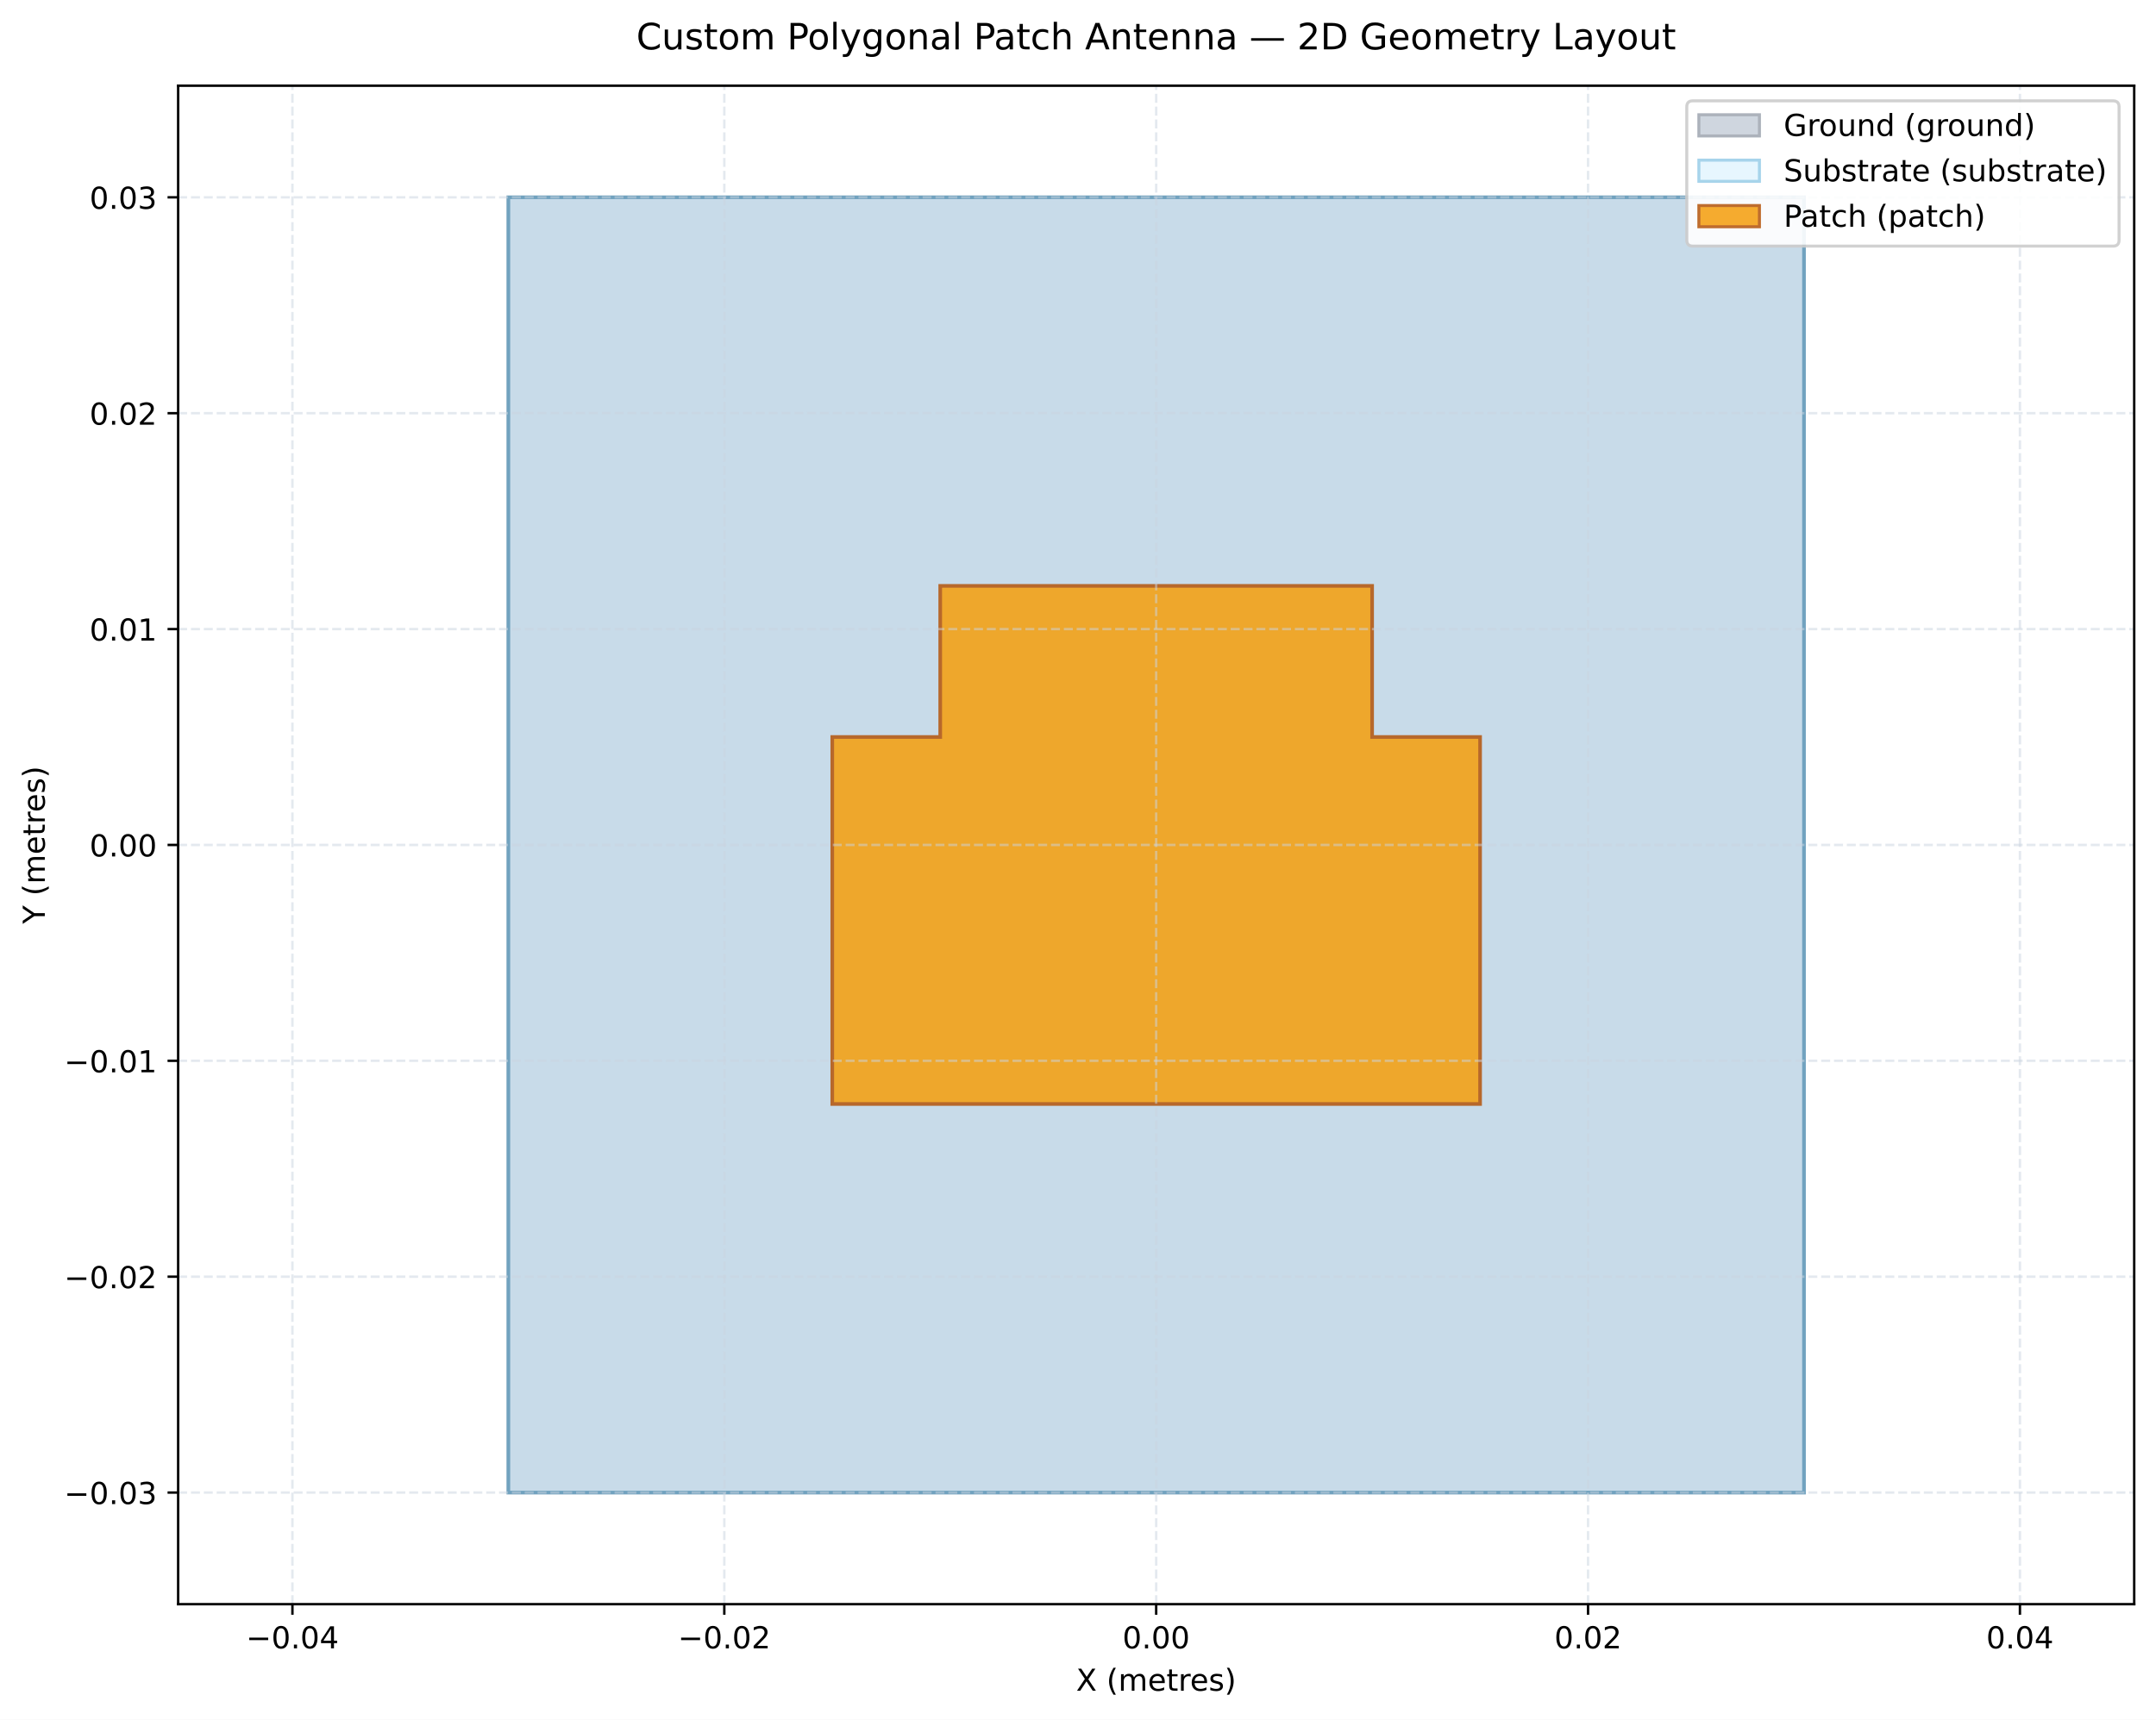
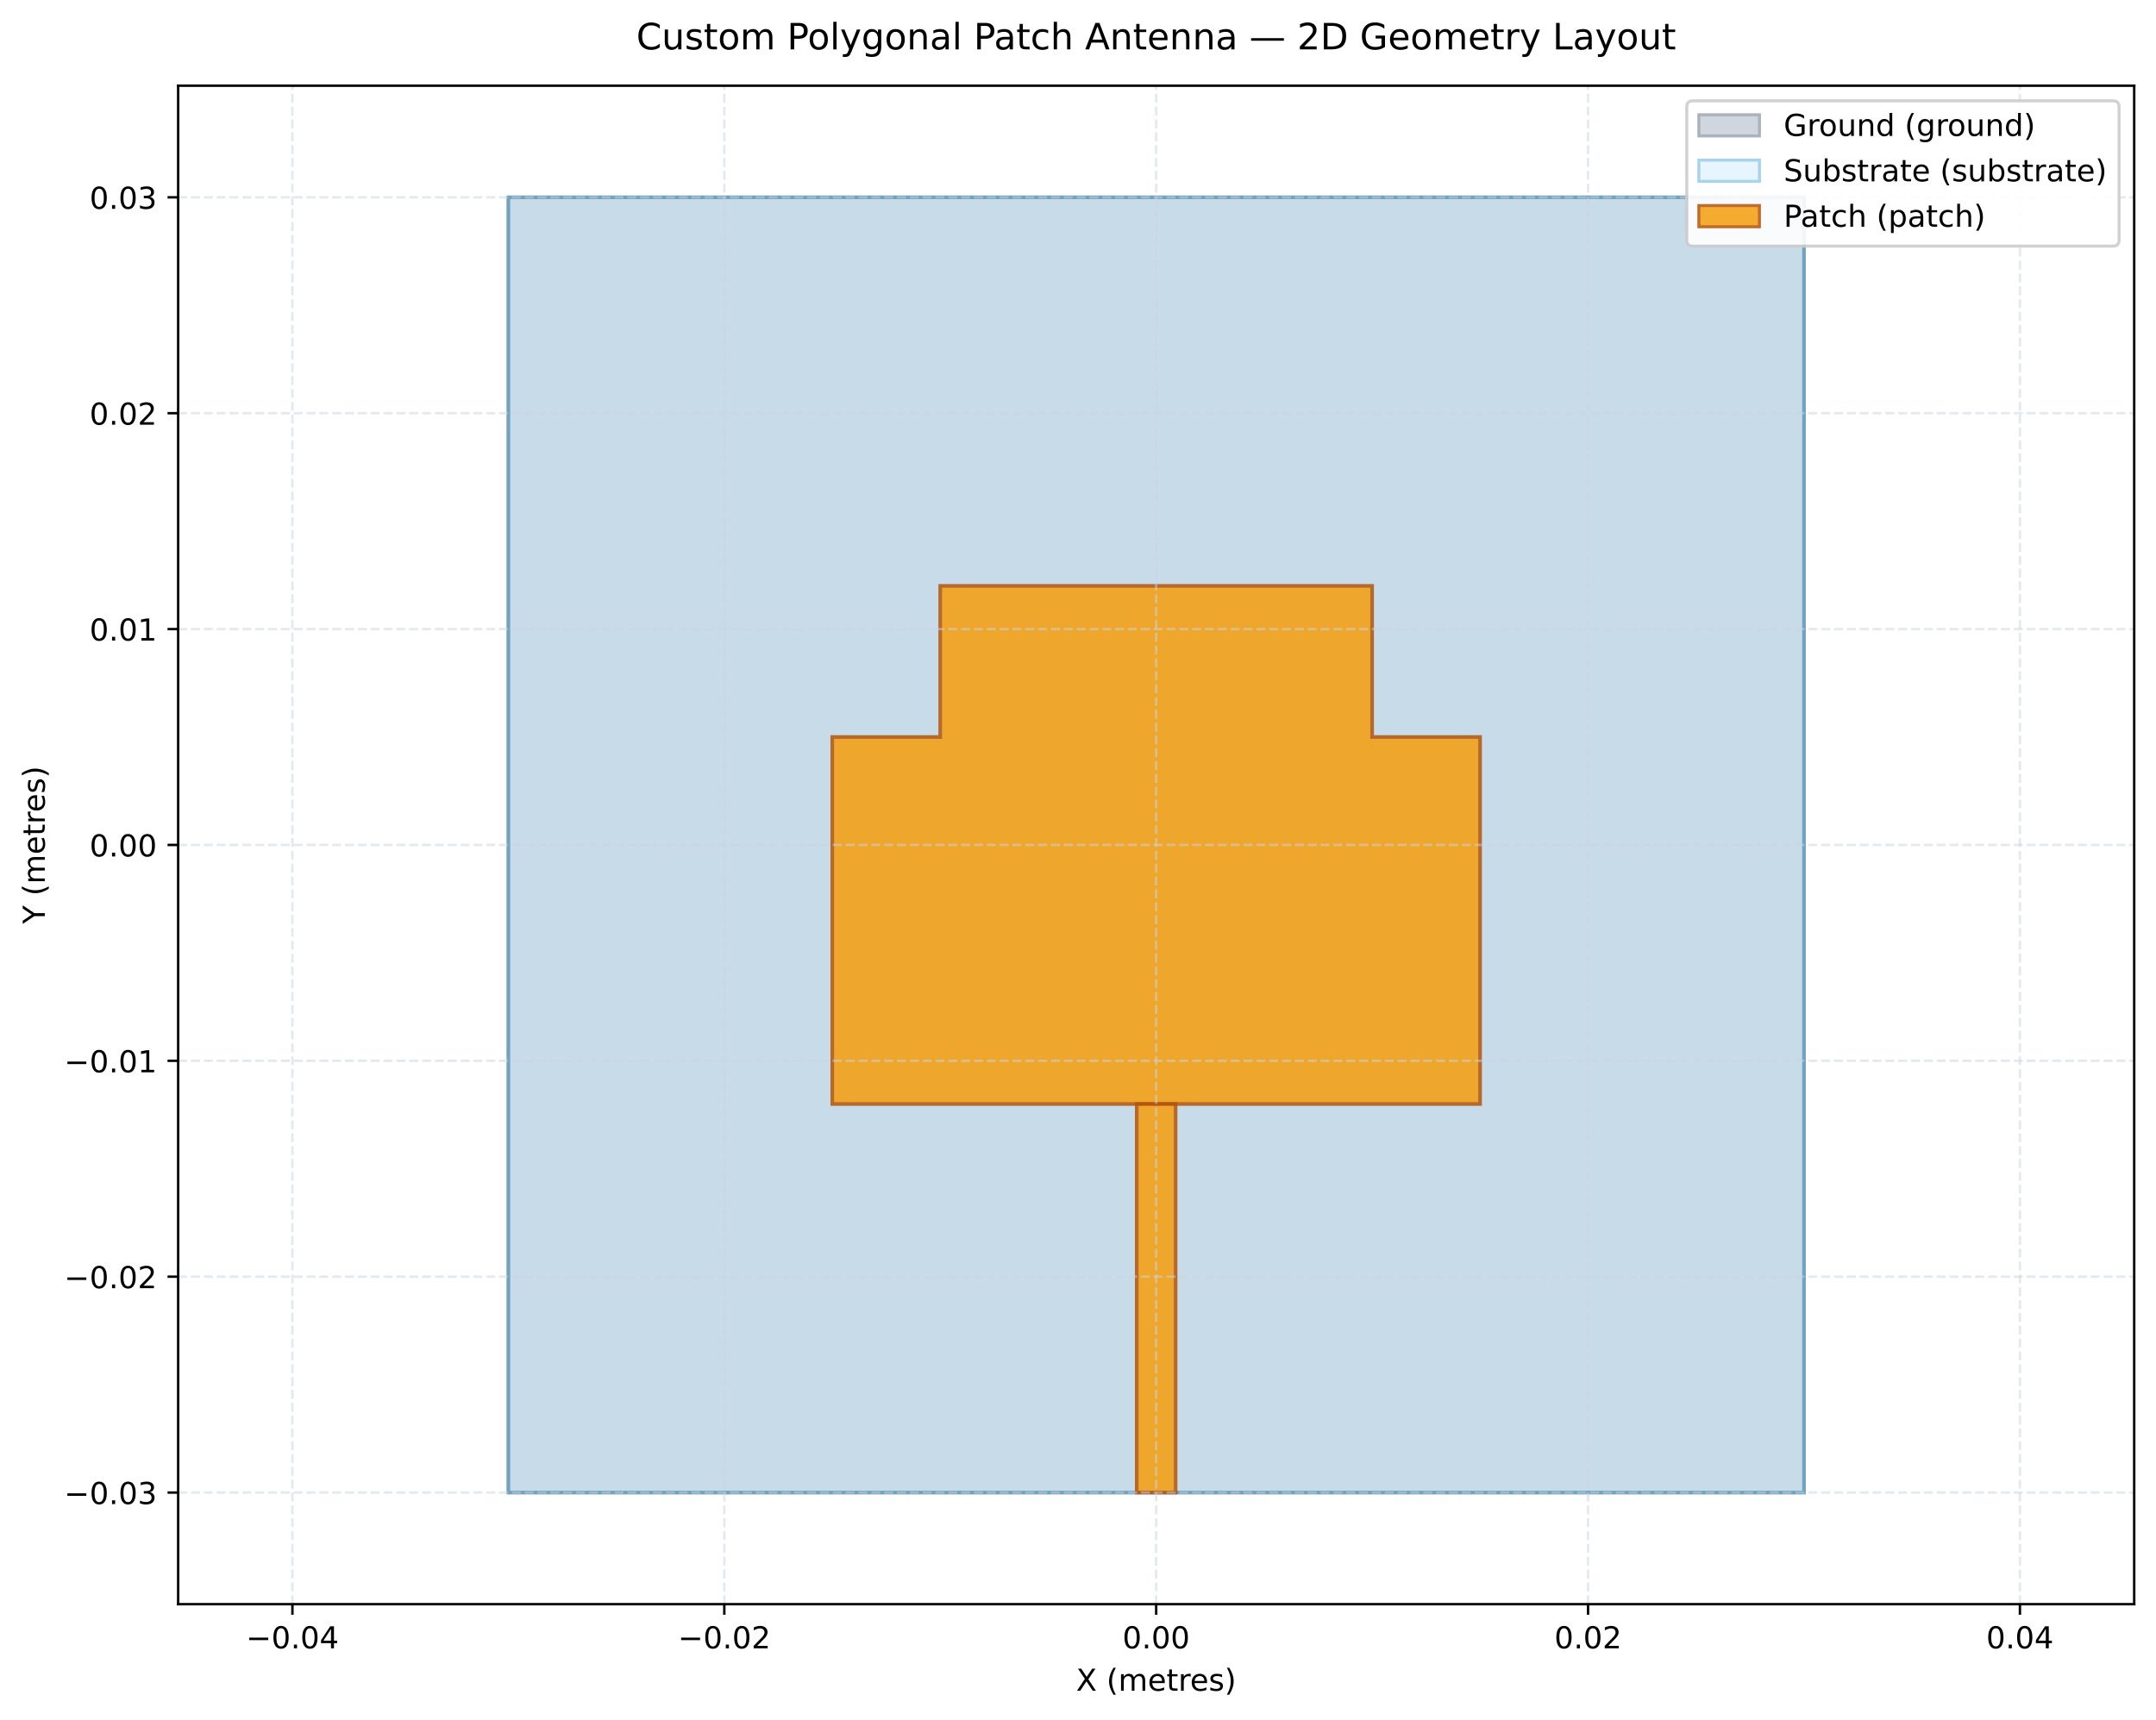
<svg xmlns="http://www.w3.org/2000/svg" xmlns:xlink="http://www.w3.org/1999/xlink" width="712.163pt" height="568.236pt" viewBox="0 0 712.163 568.236" version="1.1">
  <defs>
    <style type="text/css">*{stroke-linejoin: round; stroke-linecap: butt}</style>
  </defs>
  <g id="figure_1">
    <g id="patch_1">
      <path d="M 0 568.236  L 712.163 568.236  L 712.163 0  L 0 0  z " style="fill: #ffffff" />
    </g>
    <g id="axes_1">
      <g id="patch_2">
        <path d="M 58.845 530.036  L 704.963 530.036  L 704.963 28.318  L 58.845 28.318  z " style="fill: #ffffff" />
      </g>
      <g id="patch_3">
-         <path d="M 167.921 493.16  L 595.887 493.16  L 595.887 65.194  L 167.921 65.194  z " clip-path="url(#pcce53fc1cd)" style="fill: #94a3b8; opacity: 0.45; stroke: #475569; stroke-width: 1.2; stroke-linejoin: miter" />
+         <path d="M 167.921 493.16  L 595.887 493.16  L 595.887 65.194  L 167.921 65.194  z " clip-path="url(#p1b283e6606)" style="fill: #94a3b8; opacity: 0.45; stroke: #475569; stroke-width: 1.2; stroke-linejoin: miter" />
      </g>
      <g id="patch_4">
-         <path d="M 167.921 493.16  L 595.887 493.16  L 595.887 65.194  L 167.921 65.194  z " clip-path="url(#pcce53fc1cd)" style="fill: #bae6fd; opacity: 0.35; stroke: #0284c7; stroke-width: 1.2; stroke-linejoin: miter" />
+         <path d="M 167.921 493.16  L 595.887 493.16  L 595.887 65.194  L 167.921 65.194  z " clip-path="url(#p1b283e6606)" style="fill: #bae6fd; opacity: 0.35; stroke: #0284c7; stroke-width: 1.2; stroke-linejoin: miter" />
      </g>
      <g id="patch_5">
-         <path d="M 274.913 364.77  L 488.896 364.77  L 488.896 243.513  L 453.232 243.513  L 453.232 193.584  L 310.576 193.584  L 310.576 243.513  L 274.913 243.513  z " clip-path="url(#pcce53fc1cd)" style="fill: #f59e0b; opacity: 0.85; stroke: #b45309; stroke-width: 1.2; stroke-linejoin: miter" />
+         <path d="M 274.913 364.77  L 488.896 364.77  L 488.896 243.513  L 453.232 243.513  L 453.232 193.584  L 310.576 193.584  L 310.576 243.513  L 274.913 243.513  z " clip-path="url(#p1b283e6606)" style="fill: #f59e0b; opacity: 0.85; stroke: #b45309; stroke-width: 1.2; stroke-linejoin: miter" />
+       </g>
+       <g id="patch_6">
+         <path d="M 375.485 493.16  L 388.324 493.16  L 388.324 364.77  L 375.485 364.77  z " clip-path="url(#p1b283e6606)" style="fill: #f59e0b; opacity: 0.85; stroke: #b45309; stroke-width: 1.2; stroke-linejoin: miter" />
      </g>
      <g id="matplotlib.axis_1">
        <g id="xtick_1">
          <g id="line2d_1">
-             <path d="M 96.593 530.036  L 96.593 28.318  " clip-path="url(#pcce53fc1cd)" style="fill: none; stroke-dasharray: 2.96,1.28; stroke-dashoffset: 0; stroke: #cbd5e1; stroke-opacity: 0.5; stroke-width: 0.8" />
+             <path d="M 96.593 530.036  L 96.593 28.318  " clip-path="url(#p1b283e6606)" style="fill: none; stroke-dasharray: 2.96,1.28; stroke-dashoffset: 0; stroke: #cbd5e1; stroke-opacity: 0.5; stroke-width: 0.8" />
          </g>
          <g id="line2d_2">
            <defs>
-               <path id="m9ee9eea038" d="M 0 0  L 0 3.5  " style="stroke: #000000; stroke-width: 0.8" />
-             </defs>
-             <g>
-               <use xlink:href="#m9ee9eea038" x="96.593" y="530.036" style="stroke: #000000; stroke-width: 0.8" />
+               <path id="m47065c0ee1" d="M 0 0  L 0 3.5  " style="stroke: #000000; stroke-width: 0.8" />
+             </defs>
+             <g>
+               <use xlink:href="#m47065c0ee1" x="96.593" y="530.036" style="stroke: #000000; stroke-width: 0.8" />
            </g>
          </g>
          <g id="text_1">
            <g transform="translate(81.27075 544.6334) scale(0.1 -0.1)">
              <defs>
                <path id="DejaVuSans-c9c" d="M 678 2272  L 4684 2272  L 4684 1741  L 678 1741  L 678 2272  z " transform="scale(0.015625)" />
                <path id="DejaVuSans-13" d="M 2034 4250  Q 1547 4250 1301 3770  Q 1056 3291 1056 2328  Q 1056 1369 1301 889  Q 1547 409 2034 409  Q 2525 409 2770 889  Q 3016 1369 3016 2328  Q 3016 3291 2770 3770  Q 2525 4250 2034 4250  z M 2034 4750  Q 2819 4750 3233 4129  Q 3647 3509 3647 2328  Q 3647 1150 3233 529  Q 2819 -91 2034 -91  Q 1250 -91 836 529  Q 422 1150 422 2328  Q 422 3509 836 4129  Q 1250 4750 2034 4750  z " transform="scale(0.015625)" />
                <path id="DejaVuSans-11" d="M 684 794  L 1344 794  L 1344 0  L 684 0  L 684 794  z " transform="scale(0.015625)" />
                <path id="DejaVuSans-17" d="M 2419 4116  L 825 1625  L 2419 1625  L 2419 4116  z M 2253 4666  L 3047 4666  L 3047 1625  L 3713 1625  L 3713 1100  L 3047 1100  L 3047 0  L 2419 0  L 2419 1100  L 313 1100  L 313 1709  L 2253 4666  z " transform="scale(0.015625)" />
              </defs>
              <use xlink:href="#DejaVuSans-c9c" />
              <use xlink:href="#DejaVuSans-13" transform="translate(83.79688 0)" />
              <use xlink:href="#DejaVuSans-11" transform="translate(147.4219 0)" />
              <use xlink:href="#DejaVuSans-13" transform="translate(179.2031 0)" />
              <use xlink:href="#DejaVuSans-17" transform="translate(242.8281 0)" />
            </g>
          </g>
        </g>
        <g id="xtick_2">
          <g id="line2d_3">
-             <path d="M 239.249 530.036  L 239.249 28.318  " clip-path="url(#pcce53fc1cd)" style="fill: none; stroke-dasharray: 2.96,1.28; stroke-dashoffset: 0; stroke: #cbd5e1; stroke-opacity: 0.5; stroke-width: 0.8" />
+             <path d="M 239.249 530.036  L 239.249 28.318  " clip-path="url(#p1b283e6606)" style="fill: none; stroke-dasharray: 2.96,1.28; stroke-dashoffset: 0; stroke: #cbd5e1; stroke-opacity: 0.5; stroke-width: 0.8" />
          </g>
          <g id="line2d_4">
            <g>
-               <use xlink:href="#m9ee9eea038" x="239.249" y="530.036" style="stroke: #000000; stroke-width: 0.8" />
+               <use xlink:href="#m47065c0ee1" x="239.249" y="530.036" style="stroke: #000000; stroke-width: 0.8" />
            </g>
          </g>
          <g id="text_2">
            <g transform="translate(223.9261 544.6334) scale(0.1 -0.1)">
              <defs>
                <path id="DejaVuSans-15" d="M 1228 531  L 3431 531  L 3431 0  L 469 0  L 469 531  Q 828 903 1448 1529  Q 2069 2156 2228 2338  Q 2531 2678 2651 2914  Q 2772 3150 2772 3378  Q 2772 3750 2511 3984  Q 2250 4219 1831 4219  Q 1534 4219 1204 4116  Q 875 4013 500 3803  L 500 4441  Q 881 4594 1212 4672  Q 1544 4750 1819 4750  Q 2544 4750 2975 4387  Q 3406 4025 3406 3419  Q 3406 3131 3298 2873  Q 3191 2616 2906 2266  Q 2828 2175 2409 1742  Q 1991 1309 1228 531  z " transform="scale(0.015625)" />
              </defs>
              <use xlink:href="#DejaVuSans-c9c" />
              <use xlink:href="#DejaVuSans-13" transform="translate(83.79688 0)" />
              <use xlink:href="#DejaVuSans-11" transform="translate(147.4219 0)" />
              <use xlink:href="#DejaVuSans-13" transform="translate(179.2031 0)" />
              <use xlink:href="#DejaVuSans-15" transform="translate(242.8281 0)" />
            </g>
          </g>
        </g>
        <g id="xtick_3">
          <g id="line2d_5">
-             <path d="M 381.904 530.036  L 381.904 28.318  " clip-path="url(#pcce53fc1cd)" style="fill: none; stroke-dasharray: 2.96,1.28; stroke-dashoffset: 0; stroke: #cbd5e1; stroke-opacity: 0.5; stroke-width: 0.8" />
+             <path d="M 381.904 530.036  L 381.904 28.318  " clip-path="url(#p1b283e6606)" style="fill: none; stroke-dasharray: 2.96,1.28; stroke-dashoffset: 0; stroke: #cbd5e1; stroke-opacity: 0.5; stroke-width: 0.8" />
          </g>
          <g id="line2d_6">
            <g>
-               <use xlink:href="#m9ee9eea038" x="381.904" y="530.036" style="stroke: #000000; stroke-width: 0.8" />
+               <use xlink:href="#m47065c0ee1" x="381.904" y="530.036" style="stroke: #000000; stroke-width: 0.8" />
            </g>
          </g>
          <g id="text_3">
            <g transform="translate(370.7713 544.6334) scale(0.1 -0.1)">
              <use xlink:href="#DejaVuSans-13" />
              <use xlink:href="#DejaVuSans-11" transform="translate(63.625 0)" />
              <use xlink:href="#DejaVuSans-13" transform="translate(95.40625 0)" />
              <use xlink:href="#DejaVuSans-13" transform="translate(159.0312 0)" />
            </g>
          </g>
        </g>
        <g id="xtick_4">
          <g id="line2d_7">
-             <path d="M 524.56 530.036  L 524.56 28.318  " clip-path="url(#pcce53fc1cd)" style="fill: none; stroke-dasharray: 2.96,1.28; stroke-dashoffset: 0; stroke: #cbd5e1; stroke-opacity: 0.5; stroke-width: 0.8" />
+             <path d="M 524.56 530.036  L 524.56 28.318  " clip-path="url(#p1b283e6606)" style="fill: none; stroke-dasharray: 2.96,1.28; stroke-dashoffset: 0; stroke: #cbd5e1; stroke-opacity: 0.5; stroke-width: 0.8" />
          </g>
          <g id="line2d_8">
            <g>
-               <use xlink:href="#m9ee9eea038" x="524.56" y="530.036" style="stroke: #000000; stroke-width: 0.8" />
+               <use xlink:href="#m47065c0ee1" x="524.56" y="530.036" style="stroke: #000000; stroke-width: 0.8" />
            </g>
          </g>
          <g id="text_4">
            <g transform="translate(513.4267 544.6334) scale(0.1 -0.1)">
              <use xlink:href="#DejaVuSans-13" />
              <use xlink:href="#DejaVuSans-11" transform="translate(63.625 0)" />
              <use xlink:href="#DejaVuSans-13" transform="translate(95.40625 0)" />
              <use xlink:href="#DejaVuSans-15" transform="translate(159.0312 0)" />
            </g>
          </g>
        </g>
        <g id="xtick_5">
          <g id="line2d_9">
-             <path d="M 667.215 530.036  L 667.215 28.318  " clip-path="url(#pcce53fc1cd)" style="fill: none; stroke-dasharray: 2.96,1.28; stroke-dashoffset: 0; stroke: #cbd5e1; stroke-opacity: 0.5; stroke-width: 0.8" />
+             <path d="M 667.215 530.036  L 667.215 28.318  " clip-path="url(#p1b283e6606)" style="fill: none; stroke-dasharray: 2.96,1.28; stroke-dashoffset: 0; stroke: #cbd5e1; stroke-opacity: 0.5; stroke-width: 0.8" />
          </g>
          <g id="line2d_10">
            <g>
-               <use xlink:href="#m9ee9eea038" x="667.215" y="530.036" style="stroke: #000000; stroke-width: 0.8" />
+               <use xlink:href="#m47065c0ee1" x="667.215" y="530.036" style="stroke: #000000; stroke-width: 0.8" />
            </g>
          </g>
          <g id="text_5">
            <g transform="translate(656.0821 544.6334) scale(0.1 -0.1)">
              <use xlink:href="#DejaVuSans-13" />
              <use xlink:href="#DejaVuSans-11" transform="translate(63.625 0)" />
              <use xlink:href="#DejaVuSans-13" transform="translate(95.40625 0)" />
              <use xlink:href="#DejaVuSans-17" transform="translate(159.0312 0)" />
            </g>
          </g>
        </g>
        <g id="text_6">
          <g transform="translate(355.4549 558.6334) scale(0.1 -0.1)">
            <defs>
              <path id="DejaVuSans-3b" d="M 403 4666  L 1081 4666  L 2241 2931  L 3406 4666  L 4084 4666  L 2584 2425  L 4184 0  L 3506 0  L 2194 1984  L 872 0  L 191 0  L 1856 2491  L 403 4666  z " transform="scale(0.015625)" />
              <path id="DejaVuSans-3" transform="scale(0.015625)" />
              <path id="DejaVuSans-b" d="M 1984 4856  Q 1566 4138 1362 3434  Q 1159 2731 1159 2009  Q 1159 1288 1364 580  Q 1569 -128 1984 -844  L 1484 -844  Q 1016 -109 783 600  Q 550 1309 550 2009  Q 550 2706 781 3412  Q 1013 4119 1484 4856  L 1984 4856  z " transform="scale(0.015625)" />
              <path id="DejaVuSans-50" d="M 3328 2828  Q 3544 3216 3844 3400  Q 4144 3584 4550 3584  Q 5097 3584 5394 3201  Q 5691 2819 5691 2113  L 5691 0  L 5113 0  L 5113 2094  Q 5113 2597 4934 2840  Q 4756 3084 4391 3084  Q 3944 3084 3684 2787  Q 3425 2491 3425 1978  L 3425 0  L 2847 0  L 2847 2094  Q 2847 2600 2669 2842  Q 2491 3084 2119 3084  Q 1678 3084 1418 2786  Q 1159 2488 1159 1978  L 1159 0  L 581 0  L 581 3500  L 1159 3500  L 1159 2956  Q 1356 3278 1631 3431  Q 1906 3584 2284 3584  Q 2666 3584 2933 3390  Q 3200 3197 3328 2828  z " transform="scale(0.015625)" />
              <path id="DejaVuSans-48" d="M 3597 1894  L 3597 1613  L 953 1613  Q 991 1019 1311 708  Q 1631 397 2203 397  Q 2534 397 2845 478  Q 3156 559 3463 722  L 3463 178  Q 3153 47 2828 -22  Q 2503 -91 2169 -91  Q 1331 -91 842 396  Q 353 884 353 1716  Q 353 2575 817 3079  Q 1281 3584 2069 3584  Q 2775 3584 3186 3129  Q 3597 2675 3597 1894  z M 3022 2063  Q 3016 2534 2758 2815  Q 2500 3097 2075 3097  Q 1594 3097 1305 2825  Q 1016 2553 972 2059  L 3022 2063  z " transform="scale(0.015625)" />
              <path id="DejaVuSans-57" d="M 1172 4494  L 1172 3500  L 2356 3500  L 2356 3053  L 1172 3053  L 1172 1153  Q 1172 725 1289 603  Q 1406 481 1766 481  L 2356 481  L 2356 0  L 1766 0  Q 1100 0 847 248  Q 594 497 594 1153  L 594 3053  L 172 3053  L 172 3500  L 594 3500  L 594 4494  L 1172 4494  z " transform="scale(0.015625)" />
              <path id="DejaVuSans-55" d="M 2631 2963  Q 2534 3019 2420 3045  Q 2306 3072 2169 3072  Q 1681 3072 1420 2755  Q 1159 2438 1159 1844  L 1159 0  L 581 0  L 581 3500  L 1159 3500  L 1159 2956  Q 1341 3275 1631 3429  Q 1922 3584 2338 3584  Q 2397 3584 2469 3576  Q 2541 3569 2628 3553  L 2631 2963  z " transform="scale(0.015625)" />
              <path id="DejaVuSans-56" d="M 2834 3397  L 2834 2853  Q 2591 2978 2328 3040  Q 2066 3103 1784 3103  Q 1356 3103 1142 2972  Q 928 2841 928 2578  Q 928 2378 1081 2264  Q 1234 2150 1697 2047  L 1894 2003  Q 2506 1872 2764 1633  Q 3022 1394 3022 966  Q 3022 478 2636 193  Q 2250 -91 1575 -91  Q 1294 -91 989 -36  Q 684 19 347 128  L 347 722  Q 666 556 975 473  Q 1284 391 1588 391  Q 1994 391 2212 530  Q 2431 669 2431 922  Q 2431 1156 2273 1281  Q 2116 1406 1581 1522  L 1381 1569  Q 847 1681 609 1914  Q 372 2147 372 2553  Q 372 3047 722 3315  Q 1072 3584 1716 3584  Q 2034 3584 2315 3537  Q 2597 3491 2834 3397  z " transform="scale(0.015625)" />
              <path id="DejaVuSans-c" d="M 513 4856  L 1013 4856  Q 1481 4119 1714 3412  Q 1947 2706 1947 2009  Q 1947 1309 1714 600  Q 1481 -109 1013 -844  L 513 -844  Q 928 -128 1133 580  Q 1338 1288 1338 2009  Q 1338 2731 1133 3434  Q 928 4138 513 4856  z " transform="scale(0.015625)" />
            </defs>
            <use xlink:href="#DejaVuSans-3b" />
            <use xlink:href="#DejaVuSans-3" transform="translate(68.5 0)" />
            <use xlink:href="#DejaVuSans-b" transform="translate(100.2812 0)" />
            <use xlink:href="#DejaVuSans-50" transform="translate(139.2969 0)" />
            <use xlink:href="#DejaVuSans-48" transform="translate(236.7031 0)" />
            <use xlink:href="#DejaVuSans-57" transform="translate(298.2344 0)" />
            <use xlink:href="#DejaVuSans-55" transform="translate(337.4375 0)" />
            <use xlink:href="#DejaVuSans-48" transform="translate(376.3438 0)" />
            <use xlink:href="#DejaVuSans-56" transform="translate(437.875 0)" />
            <use xlink:href="#DejaVuSans-c" transform="translate(489.9688 0)" />
          </g>
        </g>
      </g>
      <g id="matplotlib.axis_2">
        <g id="ytick_1">
          <g id="line2d_11">
-             <path d="M 58.845 493.16  L 704.963 493.16  " clip-path="url(#pcce53fc1cd)" style="fill: none; stroke-dasharray: 2.96,1.28; stroke-dashoffset: 0; stroke: #cbd5e1; stroke-opacity: 0.5; stroke-width: 0.8" />
+             <path d="M 58.845 493.16  L 704.963 493.16  " clip-path="url(#p1b283e6606)" style="fill: none; stroke-dasharray: 2.96,1.28; stroke-dashoffset: 0; stroke: #cbd5e1; stroke-opacity: 0.5; stroke-width: 0.8" />
          </g>
          <g id="line2d_12">
            <defs>
-               <path id="m2745d00c87" d="M 0 0  L -3.5 0  " style="stroke: #000000; stroke-width: 0.8" />
-             </defs>
-             <g>
-               <use xlink:href="#m2745d00c87" x="58.845" y="493.16" style="stroke: #000000; stroke-width: 0.8" />
+               <path id="mcafd1be8dc" d="M 0 0  L -3.5 0  " style="stroke: #000000; stroke-width: 0.8" />
+             </defs>
+             <g>
+               <use xlink:href="#mcafd1be8dc" x="58.845" y="493.16" style="stroke: #000000; stroke-width: 0.8" />
            </g>
          </g>
          <g id="text_7">
            <g transform="translate(21.2 496.9588) scale(0.1 -0.1)">
              <defs>
                <path id="DejaVuSans-16" d="M 2597 2516  Q 3050 2419 3304 2112  Q 3559 1806 3559 1356  Q 3559 666 3084 287  Q 2609 -91 1734 -91  Q 1441 -91 1130 -33  Q 819 25 488 141  L 488 750  Q 750 597 1062 519  Q 1375 441 1716 441  Q 2309 441 2620 675  Q 2931 909 2931 1356  Q 2931 1769 2642 2001  Q 2353 2234 1838 2234  L 1294 2234  L 1294 2753  L 1863 2753  Q 2328 2753 2575 2939  Q 2822 3125 2822 3475  Q 2822 3834 2567 4026  Q 2313 4219 1838 4219  Q 1578 4219 1281 4162  Q 984 4106 628 3988  L 628 4550  Q 988 4650 1302 4700  Q 1616 4750 1894 4750  Q 2613 4750 3031 4423  Q 3450 4097 3450 3541  Q 3450 3153 3228 2886  Q 3006 2619 2597 2516  z " transform="scale(0.015625)" />
              </defs>
              <use xlink:href="#DejaVuSans-c9c" />
              <use xlink:href="#DejaVuSans-13" transform="translate(83.79688 0)" />
              <use xlink:href="#DejaVuSans-11" transform="translate(147.4219 0)" />
              <use xlink:href="#DejaVuSans-13" transform="translate(179.2031 0)" />
              <use xlink:href="#DejaVuSans-16" transform="translate(242.8281 0)" />
            </g>
          </g>
        </g>
        <g id="ytick_2">
          <g id="line2d_13">
-             <path d="M 58.845 421.832  L 704.963 421.832  " clip-path="url(#pcce53fc1cd)" style="fill: none; stroke-dasharray: 2.96,1.28; stroke-dashoffset: 0; stroke: #cbd5e1; stroke-opacity: 0.5; stroke-width: 0.8" />
+             <path d="M 58.845 421.832  L 704.963 421.832  " clip-path="url(#p1b283e6606)" style="fill: none; stroke-dasharray: 2.96,1.28; stroke-dashoffset: 0; stroke: #cbd5e1; stroke-opacity: 0.5; stroke-width: 0.8" />
          </g>
          <g id="line2d_14">
            <g>
-               <use xlink:href="#m2745d00c87" x="58.845" y="421.832" style="stroke: #000000; stroke-width: 0.8" />
+               <use xlink:href="#mcafd1be8dc" x="58.845" y="421.832" style="stroke: #000000; stroke-width: 0.8" />
            </g>
          </g>
          <g id="text_8">
            <g transform="translate(21.2 425.6311) scale(0.1 -0.1)">
              <use xlink:href="#DejaVuSans-c9c" />
              <use xlink:href="#DejaVuSans-13" transform="translate(83.79688 0)" />
              <use xlink:href="#DejaVuSans-11" transform="translate(147.4219 0)" />
              <use xlink:href="#DejaVuSans-13" transform="translate(179.2031 0)" />
              <use xlink:href="#DejaVuSans-15" transform="translate(242.8281 0)" />
            </g>
          </g>
        </g>
        <g id="ytick_3">
          <g id="line2d_15">
-             <path d="M 58.845 350.505  L 704.963 350.505  " clip-path="url(#pcce53fc1cd)" style="fill: none; stroke-dasharray: 2.96,1.28; stroke-dashoffset: 0; stroke: #cbd5e1; stroke-opacity: 0.5; stroke-width: 0.8" />
+             <path d="M 58.845 350.505  L 704.963 350.505  " clip-path="url(#p1b283e6606)" style="fill: none; stroke-dasharray: 2.96,1.28; stroke-dashoffset: 0; stroke: #cbd5e1; stroke-opacity: 0.5; stroke-width: 0.8" />
          </g>
          <g id="line2d_16">
            <g>
-               <use xlink:href="#m2745d00c87" x="58.845" y="350.505" style="stroke: #000000; stroke-width: 0.8" />
+               <use xlink:href="#mcafd1be8dc" x="58.845" y="350.505" style="stroke: #000000; stroke-width: 0.8" />
            </g>
          </g>
          <g id="text_9">
            <g transform="translate(21.2 354.3035) scale(0.1 -0.1)">
              <defs>
                <path id="DejaVuSans-14" d="M 794 531  L 1825 531  L 1825 4091  L 703 3866  L 703 4441  L 1819 4666  L 2450 4666  L 2450 531  L 3481 531  L 3481 0  L 794 0  L 794 531  z " transform="scale(0.015625)" />
              </defs>
              <use xlink:href="#DejaVuSans-c9c" />
              <use xlink:href="#DejaVuSans-13" transform="translate(83.79688 0)" />
              <use xlink:href="#DejaVuSans-11" transform="translate(147.4219 0)" />
              <use xlink:href="#DejaVuSans-13" transform="translate(179.2031 0)" />
              <use xlink:href="#DejaVuSans-14" transform="translate(242.8281 0)" />
            </g>
          </g>
        </g>
        <g id="ytick_4">
          <g id="line2d_17">
-             <path d="M 58.845 279.177  L 704.963 279.177  " clip-path="url(#pcce53fc1cd)" style="fill: none; stroke-dasharray: 2.96,1.28; stroke-dashoffset: 0; stroke: #cbd5e1; stroke-opacity: 0.5; stroke-width: 0.8" />
+             <path d="M 58.845 279.177  L 704.963 279.177  " clip-path="url(#p1b283e6606)" style="fill: none; stroke-dasharray: 2.96,1.28; stroke-dashoffset: 0; stroke: #cbd5e1; stroke-opacity: 0.5; stroke-width: 0.8" />
          </g>
          <g id="line2d_18">
            <g>
-               <use xlink:href="#m2745d00c87" x="58.845" y="279.177" style="stroke: #000000; stroke-width: 0.8" />
+               <use xlink:href="#mcafd1be8dc" x="58.845" y="279.177" style="stroke: #000000; stroke-width: 0.8" />
            </g>
          </g>
          <g id="text_10">
            <g transform="translate(29.57969 282.9758) scale(0.1 -0.1)">
              <use xlink:href="#DejaVuSans-13" />
              <use xlink:href="#DejaVuSans-11" transform="translate(63.625 0)" />
              <use xlink:href="#DejaVuSans-13" transform="translate(95.40625 0)" />
              <use xlink:href="#DejaVuSans-13" transform="translate(159.0312 0)" />
            </g>
          </g>
        </g>
        <g id="ytick_5">
          <g id="line2d_19">
-             <path d="M 58.845 207.849  L 704.963 207.849  " clip-path="url(#pcce53fc1cd)" style="fill: none; stroke-dasharray: 2.96,1.28; stroke-dashoffset: 0; stroke: #cbd5e1; stroke-opacity: 0.5; stroke-width: 0.8" />
+             <path d="M 58.845 207.849  L 704.963 207.849  " clip-path="url(#p1b283e6606)" style="fill: none; stroke-dasharray: 2.96,1.28; stroke-dashoffset: 0; stroke: #cbd5e1; stroke-opacity: 0.5; stroke-width: 0.8" />
          </g>
          <g id="line2d_20">
            <g>
-               <use xlink:href="#m2745d00c87" x="58.845" y="207.849" style="stroke: #000000; stroke-width: 0.8" />
+               <use xlink:href="#mcafd1be8dc" x="58.845" y="207.849" style="stroke: #000000; stroke-width: 0.8" />
            </g>
          </g>
          <g id="text_11">
            <g transform="translate(29.57969 211.6481) scale(0.1 -0.1)">
              <use xlink:href="#DejaVuSans-13" />
              <use xlink:href="#DejaVuSans-11" transform="translate(63.625 0)" />
              <use xlink:href="#DejaVuSans-13" transform="translate(95.40625 0)" />
              <use xlink:href="#DejaVuSans-14" transform="translate(159.0312 0)" />
            </g>
          </g>
        </g>
        <g id="ytick_6">
          <g id="line2d_21">
-             <path d="M 58.845 136.522  L 704.963 136.522  " clip-path="url(#pcce53fc1cd)" style="fill: none; stroke-dasharray: 2.96,1.28; stroke-dashoffset: 0; stroke: #cbd5e1; stroke-opacity: 0.5; stroke-width: 0.8" />
+             <path d="M 58.845 136.522  L 704.963 136.522  " clip-path="url(#p1b283e6606)" style="fill: none; stroke-dasharray: 2.96,1.28; stroke-dashoffset: 0; stroke: #cbd5e1; stroke-opacity: 0.5; stroke-width: 0.8" />
          </g>
          <g id="line2d_22">
            <g>
-               <use xlink:href="#m2745d00c87" x="58.845" y="136.522" style="stroke: #000000; stroke-width: 0.8" />
+               <use xlink:href="#mcafd1be8dc" x="58.845" y="136.522" style="stroke: #000000; stroke-width: 0.8" />
            </g>
          </g>
          <g id="text_12">
            <g transform="translate(29.57969 140.3204) scale(0.1 -0.1)">
              <use xlink:href="#DejaVuSans-13" />
              <use xlink:href="#DejaVuSans-11" transform="translate(63.625 0)" />
              <use xlink:href="#DejaVuSans-13" transform="translate(95.40625 0)" />
              <use xlink:href="#DejaVuSans-15" transform="translate(159.0312 0)" />
            </g>
          </g>
        </g>
        <g id="ytick_7">
          <g id="line2d_23">
-             <path d="M 58.845 65.194  L 704.963 65.194  " clip-path="url(#pcce53fc1cd)" style="fill: none; stroke-dasharray: 2.96,1.28; stroke-dashoffset: 0; stroke: #cbd5e1; stroke-opacity: 0.5; stroke-width: 0.8" />
+             <path d="M 58.845 65.194  L 704.963 65.194  " clip-path="url(#p1b283e6606)" style="fill: none; stroke-dasharray: 2.96,1.28; stroke-dashoffset: 0; stroke: #cbd5e1; stroke-opacity: 0.5; stroke-width: 0.8" />
          </g>
          <g id="line2d_24">
            <g>
-               <use xlink:href="#m2745d00c87" x="58.845" y="65.194" style="stroke: #000000; stroke-width: 0.8" />
+               <use xlink:href="#mcafd1be8dc" x="58.845" y="65.194" style="stroke: #000000; stroke-width: 0.8" />
            </g>
          </g>
          <g id="text_13">
            <g transform="translate(29.57969 68.99273) scale(0.1 -0.1)">
              <use xlink:href="#DejaVuSans-13" />
              <use xlink:href="#DejaVuSans-11" transform="translate(63.625 0)" />
              <use xlink:href="#DejaVuSans-13" transform="translate(95.40625 0)" />
              <use xlink:href="#DejaVuSans-16" transform="translate(159.0312 0)" />
            </g>
          </g>
        </g>
        <g id="text_14">
          <g transform="translate(14.79766 305.2551) rotate(-90) scale(0.1 -0.1)">
            <defs>
              <path id="DejaVuSans-3c" d="M -13 4666  L 666 4666  L 1959 2747  L 3244 4666  L 3922 4666  L 2272 2222  L 2272 0  L 1638 0  L 1638 2222  L -13 4666  z " transform="scale(0.015625)" />
            </defs>
            <use xlink:href="#DejaVuSans-3c" />
            <use xlink:href="#DejaVuSans-3" transform="translate(61.07812 0)" />
            <use xlink:href="#DejaVuSans-b" transform="translate(92.85938 0)" />
            <use xlink:href="#DejaVuSans-50" transform="translate(131.875 0)" />
            <use xlink:href="#DejaVuSans-48" transform="translate(229.2812 0)" />
            <use xlink:href="#DejaVuSans-57" transform="translate(290.8125 0)" />
            <use xlink:href="#DejaVuSans-55" transform="translate(330.0156 0)" />
            <use xlink:href="#DejaVuSans-48" transform="translate(368.9219 0)" />
            <use xlink:href="#DejaVuSans-56" transform="translate(430.4531 0)" />
            <use xlink:href="#DejaVuSans-c" transform="translate(482.5469 0)" />
          </g>
        </g>
      </g>
-       <g id="patch_6">
+       <g id="patch_7">
        <path d="M 58.845 530.036  L 58.845 28.318  " style="fill: none; stroke: #000000; stroke-width: 0.8; stroke-linejoin: miter; stroke-linecap: square" />
      </g>
-       <g id="patch_7">
+       <g id="patch_8">
        <path d="M 704.963 530.036  L 704.963 28.318  " style="fill: none; stroke: #000000; stroke-width: 0.8; stroke-linejoin: miter; stroke-linecap: square" />
      </g>
-       <g id="patch_8">
+       <g id="patch_9">
        <path d="M 58.845 530.036  L 704.963 530.036  " style="fill: none; stroke: #000000; stroke-width: 0.8; stroke-linejoin: miter; stroke-linecap: square" />
      </g>
-       <g id="patch_9">
+       <g id="patch_10">
        <path d="M 58.845 28.318  L 704.963 28.318  " style="fill: none; stroke: #000000; stroke-width: 0.8; stroke-linejoin: miter; stroke-linecap: square" />
      </g>
      <g id="text_15">
        <g transform="translate(210.1851 16.31812) scale(0.12 -0.12)">
          <defs>
            <path id="DejaVuSans-26" d="M 4122 4306  L 4122 3641  Q 3803 3938 3442 4084  Q 3081 4231 2675 4231  Q 1875 4231 1450 3742  Q 1025 3253 1025 2328  Q 1025 1406 1450 917  Q 1875 428 2675 428  Q 3081 428 3442 575  Q 3803 722 4122 1019  L 4122 359  Q 3791 134 3420 21  Q 3050 -91 2638 -91  Q 1578 -91 968 557  Q 359 1206 359 2328  Q 359 3453 968 4101  Q 1578 4750 2638 4750  Q 3056 4750 3426 4639  Q 3797 4528 4122 4306  z " transform="scale(0.015625)" />
            <path id="DejaVuSans-58" d="M 544 1381  L 544 3500  L 1119 3500  L 1119 1403  Q 1119 906 1312 657  Q 1506 409 1894 409  Q 2359 409 2629 706  Q 2900 1003 2900 1516  L 2900 3500  L 3475 3500  L 3475 0  L 2900 0  L 2900 538  Q 2691 219 2414 64  Q 2138 -91 1772 -91  Q 1169 -91 856 284  Q 544 659 544 1381  z M 1991 3584  L 1991 3584  z " transform="scale(0.015625)" />
            <path id="DejaVuSans-52" d="M 1959 3097  Q 1497 3097 1228 2736  Q 959 2375 959 1747  Q 959 1119 1226 758  Q 1494 397 1959 397  Q 2419 397 2687 759  Q 2956 1122 2956 1747  Q 2956 2369 2687 2733  Q 2419 3097 1959 3097  z M 1959 3584  Q 2709 3584 3137 3096  Q 3566 2609 3566 1747  Q 3566 888 3137 398  Q 2709 -91 1959 -91  Q 1206 -91 779 398  Q 353 888 353 1747  Q 353 2609 779 3096  Q 1206 3584 1959 3584  z " transform="scale(0.015625)" />
            <path id="DejaVuSans-33" d="M 1259 4147  L 1259 2394  L 2053 2394  Q 2494 2394 2734 2622  Q 2975 2850 2975 3272  Q 2975 3691 2734 3919  Q 2494 4147 2053 4147  L 1259 4147  z M 628 4666  L 2053 4666  Q 2838 4666 3239 4311  Q 3641 3956 3641 3272  Q 3641 2581 3239 2228  Q 2838 1875 2053 1875  L 1259 1875  L 1259 0  L 628 0  L 628 4666  z " transform="scale(0.015625)" />
            <path id="DejaVuSans-4f" d="M 603 4863  L 1178 4863  L 1178 0  L 603 0  L 603 4863  z " transform="scale(0.015625)" />
            <path id="DejaVuSans-5c" d="M 2059 -325  Q 1816 -950 1584 -1140  Q 1353 -1331 966 -1331  L 506 -1331  L 506 -850  L 844 -850  Q 1081 -850 1212 -737  Q 1344 -625 1503 -206  L 1606 56  L 191 3500  L 800 3500  L 1894 763  L 2988 3500  L 3597 3500  L 2059 -325  z " transform="scale(0.015625)" />
            <path id="DejaVuSans-4a" d="M 2906 1791  Q 2906 2416 2648 2759  Q 2391 3103 1925 3103  Q 1463 3103 1205 2759  Q 947 2416 947 1791  Q 947 1169 1205 825  Q 1463 481 1925 481  Q 2391 481 2648 825  Q 2906 1169 2906 1791  z M 3481 434  Q 3481 -459 3084 -895  Q 2688 -1331 1869 -1331  Q 1566 -1331 1297 -1286  Q 1028 -1241 775 -1147  L 775 -588  Q 1028 -725 1275 -790  Q 1522 -856 1778 -856  Q 2344 -856 2625 -561  Q 2906 -266 2906 331  L 2906 616  Q 2728 306 2450 153  Q 2172 0 1784 0  Q 1141 0 747 490  Q 353 981 353 1791  Q 353 2603 747 3093  Q 1141 3584 1784 3584  Q 2172 3584 2450 3431  Q 2728 3278 2906 2969  L 2906 3500  L 3481 3500  L 3481 434  z " transform="scale(0.015625)" />
            <path id="DejaVuSans-51" d="M 3513 2113  L 3513 0  L 2938 0  L 2938 2094  Q 2938 2591 2744 2837  Q 2550 3084 2163 3084  Q 1697 3084 1428 2787  Q 1159 2491 1159 1978  L 1159 0  L 581 0  L 581 3500  L 1159 3500  L 1159 2956  Q 1366 3272 1645 3428  Q 1925 3584 2291 3584  Q 2894 3584 3203 3211  Q 3513 2838 3513 2113  z " transform="scale(0.015625)" />
            <path id="DejaVuSans-44" d="M 2194 1759  Q 1497 1759 1228 1600  Q 959 1441 959 1056  Q 959 750 1161 570  Q 1363 391 1709 391  Q 2188 391 2477 730  Q 2766 1069 2766 1631  L 2766 1759  L 2194 1759  z M 3341 1997  L 3341 0  L 2766 0  L 2766 531  Q 2569 213 2275 61  Q 1981 -91 1556 -91  Q 1019 -91 701 211  Q 384 513 384 1019  Q 384 1609 779 1909  Q 1175 2209 1959 2209  L 2766 2209  L 2766 2266  Q 2766 2663 2505 2880  Q 2244 3097 1772 3097  Q 1472 3097 1187 3025  Q 903 2953 641 2809  L 641 3341  Q 956 3463 1253 3523  Q 1550 3584 1831 3584  Q 2591 3584 2966 3190  Q 3341 2797 3341 1997  z " transform="scale(0.015625)" />
            <path id="DejaVuSans-46" d="M 3122 3366  L 3122 2828  Q 2878 2963 2633 3030  Q 2388 3097 2138 3097  Q 1578 3097 1268 2742  Q 959 2388 959 1747  Q 959 1106 1268 751  Q 1578 397 2138 397  Q 2388 397 2633 464  Q 2878 531 3122 666  L 3122 134  Q 2881 22 2623 -34  Q 2366 -91 2075 -91  Q 1284 -91 818 406  Q 353 903 353 1747  Q 353 2603 823 3093  Q 1294 3584 2113 3584  Q 2378 3584 2631 3529  Q 2884 3475 3122 3366  z " transform="scale(0.015625)" />
            <path id="DejaVuSans-4b" d="M 3513 2113  L 3513 0  L 2938 0  L 2938 2094  Q 2938 2591 2744 2837  Q 2550 3084 2163 3084  Q 1697 3084 1428 2787  Q 1159 2491 1159 1978  L 1159 0  L 581 0  L 581 4863  L 1159 4863  L 1159 2956  Q 1366 3272 1645 3428  Q 1925 3584 2291 3584  Q 2894 3584 3203 3211  Q 3513 2838 3513 2113  z " transform="scale(0.015625)" />
            <path id="DejaVuSans-24" d="M 2188 4044  L 1331 1722  L 3047 1722  L 2188 4044  z M 1831 4666  L 2547 4666  L 4325 0  L 3669 0  L 3244 1197  L 1141 1197  L 716 0  L 50 0  L 1831 4666  z " transform="scale(0.015625)" />
            <path id="DejaVuSans-af6" d="M 313 1978  L 6088 1978  L 6088 1528  L 313 1528  L 313 1978  z " transform="scale(0.015625)" />
            <path id="DejaVuSans-27" d="M 1259 4147  L 1259 519  L 2022 519  Q 2988 519 3436 956  Q 3884 1394 3884 2338  Q 3884 3275 3436 3711  Q 2988 4147 2022 4147  L 1259 4147  z M 628 4666  L 1925 4666  Q 3281 4666 3915 4102  Q 4550 3538 4550 2338  Q 4550 1131 3912 565  Q 3275 0 1925 0  L 628 0  L 628 4666  z " transform="scale(0.015625)" />
            <path id="DejaVuSans-2a" d="M 3809 666  L 3809 1919  L 2778 1919  L 2778 2438  L 4434 2438  L 4434 434  Q 4069 175 3628 42  Q 3188 -91 2688 -91  Q 1594 -91 976 548  Q 359 1188 359 2328  Q 359 3472 976 4111  Q 1594 4750 2688 4750  Q 3144 4750 3555 4637  Q 3966 4525 4313 4306  L 4313 3634  Q 3963 3931 3569 4081  Q 3175 4231 2741 4231  Q 1884 4231 1454 3753  Q 1025 3275 1025 2328  Q 1025 1384 1454 906  Q 1884 428 2741 428  Q 3075 428 3337 486  Q 3600 544 3809 666  z " transform="scale(0.015625)" />
            <path id="DejaVuSans-2f" d="M 628 4666  L 1259 4666  L 1259 531  L 3531 531  L 3531 0  L 628 0  L 628 4666  z " transform="scale(0.015625)" />
          </defs>
          <use xlink:href="#DejaVuSans-26" />
          <use xlink:href="#DejaVuSans-58" transform="translate(69.82812 0)" />
          <use xlink:href="#DejaVuSans-56" transform="translate(133.2031 0)" />
          <use xlink:href="#DejaVuSans-57" transform="translate(185.2969 0)" />
          <use xlink:href="#DejaVuSans-52" transform="translate(224.5 0)" />
          <use xlink:href="#DejaVuSans-50" transform="translate(285.6875 0)" />
          <use xlink:href="#DejaVuSans-3" transform="translate(383.0938 0)" />
          <use xlink:href="#DejaVuSans-33" transform="translate(414.875 0)" />
          <use xlink:href="#DejaVuSans-52" transform="translate(471.6094 0)" />
          <use xlink:href="#DejaVuSans-4f" transform="translate(532.7969 0)" />
          <use xlink:href="#DejaVuSans-5c" transform="translate(560.5781 0)" />
          <use xlink:href="#DejaVuSans-4a" transform="translate(619.7656 0)" />
          <use xlink:href="#DejaVuSans-52" transform="translate(683.25 0)" />
          <use xlink:href="#DejaVuSans-51" transform="translate(744.4375 0)" />
          <use xlink:href="#DejaVuSans-44" transform="translate(807.8125 0)" />
          <use xlink:href="#DejaVuSans-4f" transform="translate(869.0938 0)" />
          <use xlink:href="#DejaVuSans-3" transform="translate(896.875 0)" />
          <use xlink:href="#DejaVuSans-33" transform="translate(928.6562 0)" />
          <use xlink:href="#DejaVuSans-44" transform="translate(984.4688 0)" />
          <use xlink:href="#DejaVuSans-57" transform="translate(1045.75 0)" />
          <use xlink:href="#DejaVuSans-46" transform="translate(1084.953 0)" />
          <use xlink:href="#DejaVuSans-4b" transform="translate(1139.938 0)" />
          <use xlink:href="#DejaVuSans-3" transform="translate(1203.312 0)" />
          <use xlink:href="#DejaVuSans-24" transform="translate(1235.094 0)" />
          <use xlink:href="#DejaVuSans-51" transform="translate(1303.5 0)" />
          <use xlink:href="#DejaVuSans-57" transform="translate(1366.875 0)" />
          <use xlink:href="#DejaVuSans-48" transform="translate(1406.078 0)" />
          <use xlink:href="#DejaVuSans-51" transform="translate(1467.609 0)" />
          <use xlink:href="#DejaVuSans-51" transform="translate(1530.984 0)" />
          <use xlink:href="#DejaVuSans-44" transform="translate(1594.359 0)" />
          <use xlink:href="#DejaVuSans-3" transform="translate(1655.641 0)" />
          <use xlink:href="#DejaVuSans-af6" transform="translate(1687.422 0)" />
          <use xlink:href="#DejaVuSans-3" transform="translate(1787.422 0)" />
          <use xlink:href="#DejaVuSans-15" transform="translate(1819.203 0)" />
          <use xlink:href="#DejaVuSans-27" transform="translate(1882.828 0)" />
          <use xlink:href="#DejaVuSans-3" transform="translate(1959.828 0)" />
          <use xlink:href="#DejaVuSans-2a" transform="translate(1991.609 0)" />
          <use xlink:href="#DejaVuSans-48" transform="translate(2069.094 0)" />
          <use xlink:href="#DejaVuSans-52" transform="translate(2130.625 0)" />
          <use xlink:href="#DejaVuSans-50" transform="translate(2191.812 0)" />
          <use xlink:href="#DejaVuSans-48" transform="translate(2289.219 0)" />
          <use xlink:href="#DejaVuSans-57" transform="translate(2350.75 0)" />
          <use xlink:href="#DejaVuSans-55" transform="translate(2389.953 0)" />
          <use xlink:href="#DejaVuSans-5c" transform="translate(2431.062 0)" />
          <use xlink:href="#DejaVuSans-3" transform="translate(2490.25 0)" />
          <use xlink:href="#DejaVuSans-2f" transform="translate(2522.031 0)" />
          <use xlink:href="#DejaVuSans-44" transform="translate(2577.75 0)" />
          <use xlink:href="#DejaVuSans-5c" transform="translate(2639.031 0)" />
          <use xlink:href="#DejaVuSans-52" transform="translate(2698.219 0)" />
          <use xlink:href="#DejaVuSans-58" transform="translate(2759.406 0)" />
          <use xlink:href="#DejaVuSans-57" transform="translate(2822.781 0)" />
        </g>
      </g>
      <g id="legend_1">
-         <g id="patch_10">
+         <g id="patch_11">
          <path d="M 559.168 81.32  L 697.963 81.32  Q 699.963 81.32 699.963 79.32  L 699.963 35.318  Q 699.963 33.318 697.963 33.318  L 559.168 33.318  Q 557.168 33.318 557.168 35.318  L 557.168 79.32  Q 557.168 81.32 559.168 81.32  z " style="fill: #ffffff; opacity: 0.9; stroke: #cccccc; stroke-linejoin: miter" />
        </g>
-         <g id="patch_11">
+         <g id="patch_12">
          <path d="M 561.168 44.917  L 581.168 44.917  L 581.168 37.917  L 561.168 37.917  z " style="fill: #94a3b8; opacity: 0.45; stroke: #475569; stroke-linejoin: miter" />
        </g>
        <g id="text_16">
          <g transform="translate(589.1677 44.91656) scale(0.1 -0.1)">
            <defs>
              <path id="DejaVuSans-47" d="M 2906 2969  L 2906 4863  L 3481 4863  L 3481 0  L 2906 0  L 2906 525  Q 2725 213 2448 61  Q 2172 -91 1784 -91  Q 1150 -91 751 415  Q 353 922 353 1747  Q 353 2572 751 3078  Q 1150 3584 1784 3584  Q 2172 3584 2448 3432  Q 2725 3281 2906 2969  z M 947 1747  Q 947 1113 1208 752  Q 1469 391 1925 391  Q 2381 391 2643 752  Q 2906 1113 2906 1747  Q 2906 2381 2643 2742  Q 2381 3103 1925 3103  Q 1469 3103 1208 2742  Q 947 2381 947 1747  z " transform="scale(0.015625)" />
            </defs>
            <use xlink:href="#DejaVuSans-2a" />
            <use xlink:href="#DejaVuSans-55" transform="translate(77.48438 0)" />
            <use xlink:href="#DejaVuSans-52" transform="translate(116.3906 0)" />
            <use xlink:href="#DejaVuSans-58" transform="translate(177.5781 0)" />
            <use xlink:href="#DejaVuSans-51" transform="translate(240.9531 0)" />
            <use xlink:href="#DejaVuSans-47" transform="translate(304.3281 0)" />
            <use xlink:href="#DejaVuSans-3" transform="translate(367.8125 0)" />
            <use xlink:href="#DejaVuSans-b" transform="translate(399.5938 0)" />
            <use xlink:href="#DejaVuSans-4a" transform="translate(438.6094 0)" />
            <use xlink:href="#DejaVuSans-55" transform="translate(502.0938 0)" />
            <use xlink:href="#DejaVuSans-52" transform="translate(541 0)" />
            <use xlink:href="#DejaVuSans-58" transform="translate(602.1875 0)" />
            <use xlink:href="#DejaVuSans-51" transform="translate(665.5625 0)" />
            <use xlink:href="#DejaVuSans-47" transform="translate(728.9375 0)" />
            <use xlink:href="#DejaVuSans-c" transform="translate(792.4219 0)" />
          </g>
        </g>
-         <g id="patch_12">
+         <g id="patch_13">
          <path d="M 561.168 59.917  L 581.168 59.917  L 581.168 52.917  L 561.168 52.917  z " style="fill: #bae6fd; opacity: 0.35; stroke: #0284c7; stroke-linejoin: miter" />
        </g>
        <g id="text_17">
          <g transform="translate(589.1677 59.91734) scale(0.1 -0.1)">
            <defs>
              <path id="DejaVuSans-36" d="M 3425 4513  L 3425 3897  Q 3066 4069 2747 4153  Q 2428 4238 2131 4238  Q 1616 4238 1336 4038  Q 1056 3838 1056 3469  Q 1056 3159 1242 3001  Q 1428 2844 1947 2747  L 2328 2669  Q 3034 2534 3370 2195  Q 3706 1856 3706 1288  Q 3706 609 3251 259  Q 2797 -91 1919 -91  Q 1588 -91 1214 -16  Q 841 59 441 206  L 441 856  Q 825 641 1194 531  Q 1563 422 1919 422  Q 2459 422 2753 634  Q 3047 847 3047 1241  Q 3047 1584 2836 1778  Q 2625 1972 2144 2069  L 1759 2144  Q 1053 2284 737 2584  Q 422 2884 422 3419  Q 422 4038 858 4394  Q 1294 4750 2059 4750  Q 2388 4750 2728 4690  Q 3069 4631 3425 4513  z " transform="scale(0.015625)" />
              <path id="DejaVuSans-45" d="M 3116 1747  Q 3116 2381 2855 2742  Q 2594 3103 2138 3103  Q 1681 3103 1420 2742  Q 1159 2381 1159 1747  Q 1159 1113 1420 752  Q 1681 391 2138 391  Q 2594 391 2855 752  Q 3116 1113 3116 1747  z M 1159 2969  Q 1341 3281 1617 3432  Q 1894 3584 2278 3584  Q 2916 3584 3314 3078  Q 3713 2572 3713 1747  Q 3713 922 3314 415  Q 2916 -91 2278 -91  Q 1894 -91 1617 61  Q 1341 213 1159 525  L 1159 0  L 581 0  L 581 4863  L 1159 4863  L 1159 2969  z " transform="scale(0.015625)" />
            </defs>
            <use xlink:href="#DejaVuSans-36" />
            <use xlink:href="#DejaVuSans-58" transform="translate(63.48438 0)" />
            <use xlink:href="#DejaVuSans-45" transform="translate(126.8594 0)" />
            <use xlink:href="#DejaVuSans-56" transform="translate(190.3438 0)" />
            <use xlink:href="#DejaVuSans-57" transform="translate(242.4375 0)" />
            <use xlink:href="#DejaVuSans-55" transform="translate(281.6406 0)" />
            <use xlink:href="#DejaVuSans-44" transform="translate(322.75 0)" />
            <use xlink:href="#DejaVuSans-57" transform="translate(384.0312 0)" />
            <use xlink:href="#DejaVuSans-48" transform="translate(423.2344 0)" />
            <use xlink:href="#DejaVuSans-3" transform="translate(484.7656 0)" />
            <use xlink:href="#DejaVuSans-b" transform="translate(516.5469 0)" />
            <use xlink:href="#DejaVuSans-56" transform="translate(555.5625 0)" />
            <use xlink:href="#DejaVuSans-58" transform="translate(607.6562 0)" />
            <use xlink:href="#DejaVuSans-45" transform="translate(671.0312 0)" />
            <use xlink:href="#DejaVuSans-56" transform="translate(734.5156 0)" />
            <use xlink:href="#DejaVuSans-57" transform="translate(786.6094 0)" />
            <use xlink:href="#DejaVuSans-55" transform="translate(825.8125 0)" />
            <use xlink:href="#DejaVuSans-44" transform="translate(866.9219 0)" />
            <use xlink:href="#DejaVuSans-57" transform="translate(928.2031 0)" />
            <use xlink:href="#DejaVuSans-48" transform="translate(967.4062 0)" />
            <use xlink:href="#DejaVuSans-c" transform="translate(1028.938 0)" />
          </g>
        </g>
-         <g id="patch_13">
+         <g id="patch_14">
          <path d="M 561.168 74.918  L 581.168 74.918  L 581.168 67.918  L 561.168 67.918  z " style="fill: #f59e0b; opacity: 0.85; stroke: #b45309; stroke-linejoin: miter" />
        </g>
        <g id="text_18">
          <g transform="translate(589.1677 74.91813) scale(0.1 -0.1)">
            <defs>
              <path id="DejaVuSans-53" d="M 1159 525  L 1159 -1331  L 581 -1331  L 581 3500  L 1159 3500  L 1159 2969  Q 1341 3281 1617 3432  Q 1894 3584 2278 3584  Q 2916 3584 3314 3078  Q 3713 2572 3713 1747  Q 3713 922 3314 415  Q 2916 -91 2278 -91  Q 1894 -91 1617 61  Q 1341 213 1159 525  z M 3116 1747  Q 3116 2381 2855 2742  Q 2594 3103 2138 3103  Q 1681 3103 1420 2742  Q 1159 2381 1159 1747  Q 1159 1113 1420 752  Q 1681 391 2138 391  Q 2594 391 2855 752  Q 3116 1113 3116 1747  z " transform="scale(0.015625)" />
            </defs>
            <use xlink:href="#DejaVuSans-33" />
            <use xlink:href="#DejaVuSans-44" transform="translate(55.8125 0)" />
            <use xlink:href="#DejaVuSans-57" transform="translate(117.0938 0)" />
            <use xlink:href="#DejaVuSans-46" transform="translate(156.2969 0)" />
            <use xlink:href="#DejaVuSans-4b" transform="translate(211.2812 0)" />
            <use xlink:href="#DejaVuSans-3" transform="translate(274.6562 0)" />
            <use xlink:href="#DejaVuSans-b" transform="translate(306.4375 0)" />
            <use xlink:href="#DejaVuSans-53" transform="translate(345.4531 0)" />
            <use xlink:href="#DejaVuSans-44" transform="translate(408.9375 0)" />
            <use xlink:href="#DejaVuSans-57" transform="translate(470.2188 0)" />
            <use xlink:href="#DejaVuSans-46" transform="translate(509.4219 0)" />
            <use xlink:href="#DejaVuSans-4b" transform="translate(564.4062 0)" />
            <use xlink:href="#DejaVuSans-c" transform="translate(627.7812 0)" />
          </g>
        </g>
      </g>
    </g>
  </g>
  <defs>
-     <clipPath id="pcce53fc1cd">
+     <clipPath id="p1b283e6606">
      <rect x="58.845" y="28.318" width="646.118" height="501.718" />
    </clipPath>
  </defs>
</svg>
